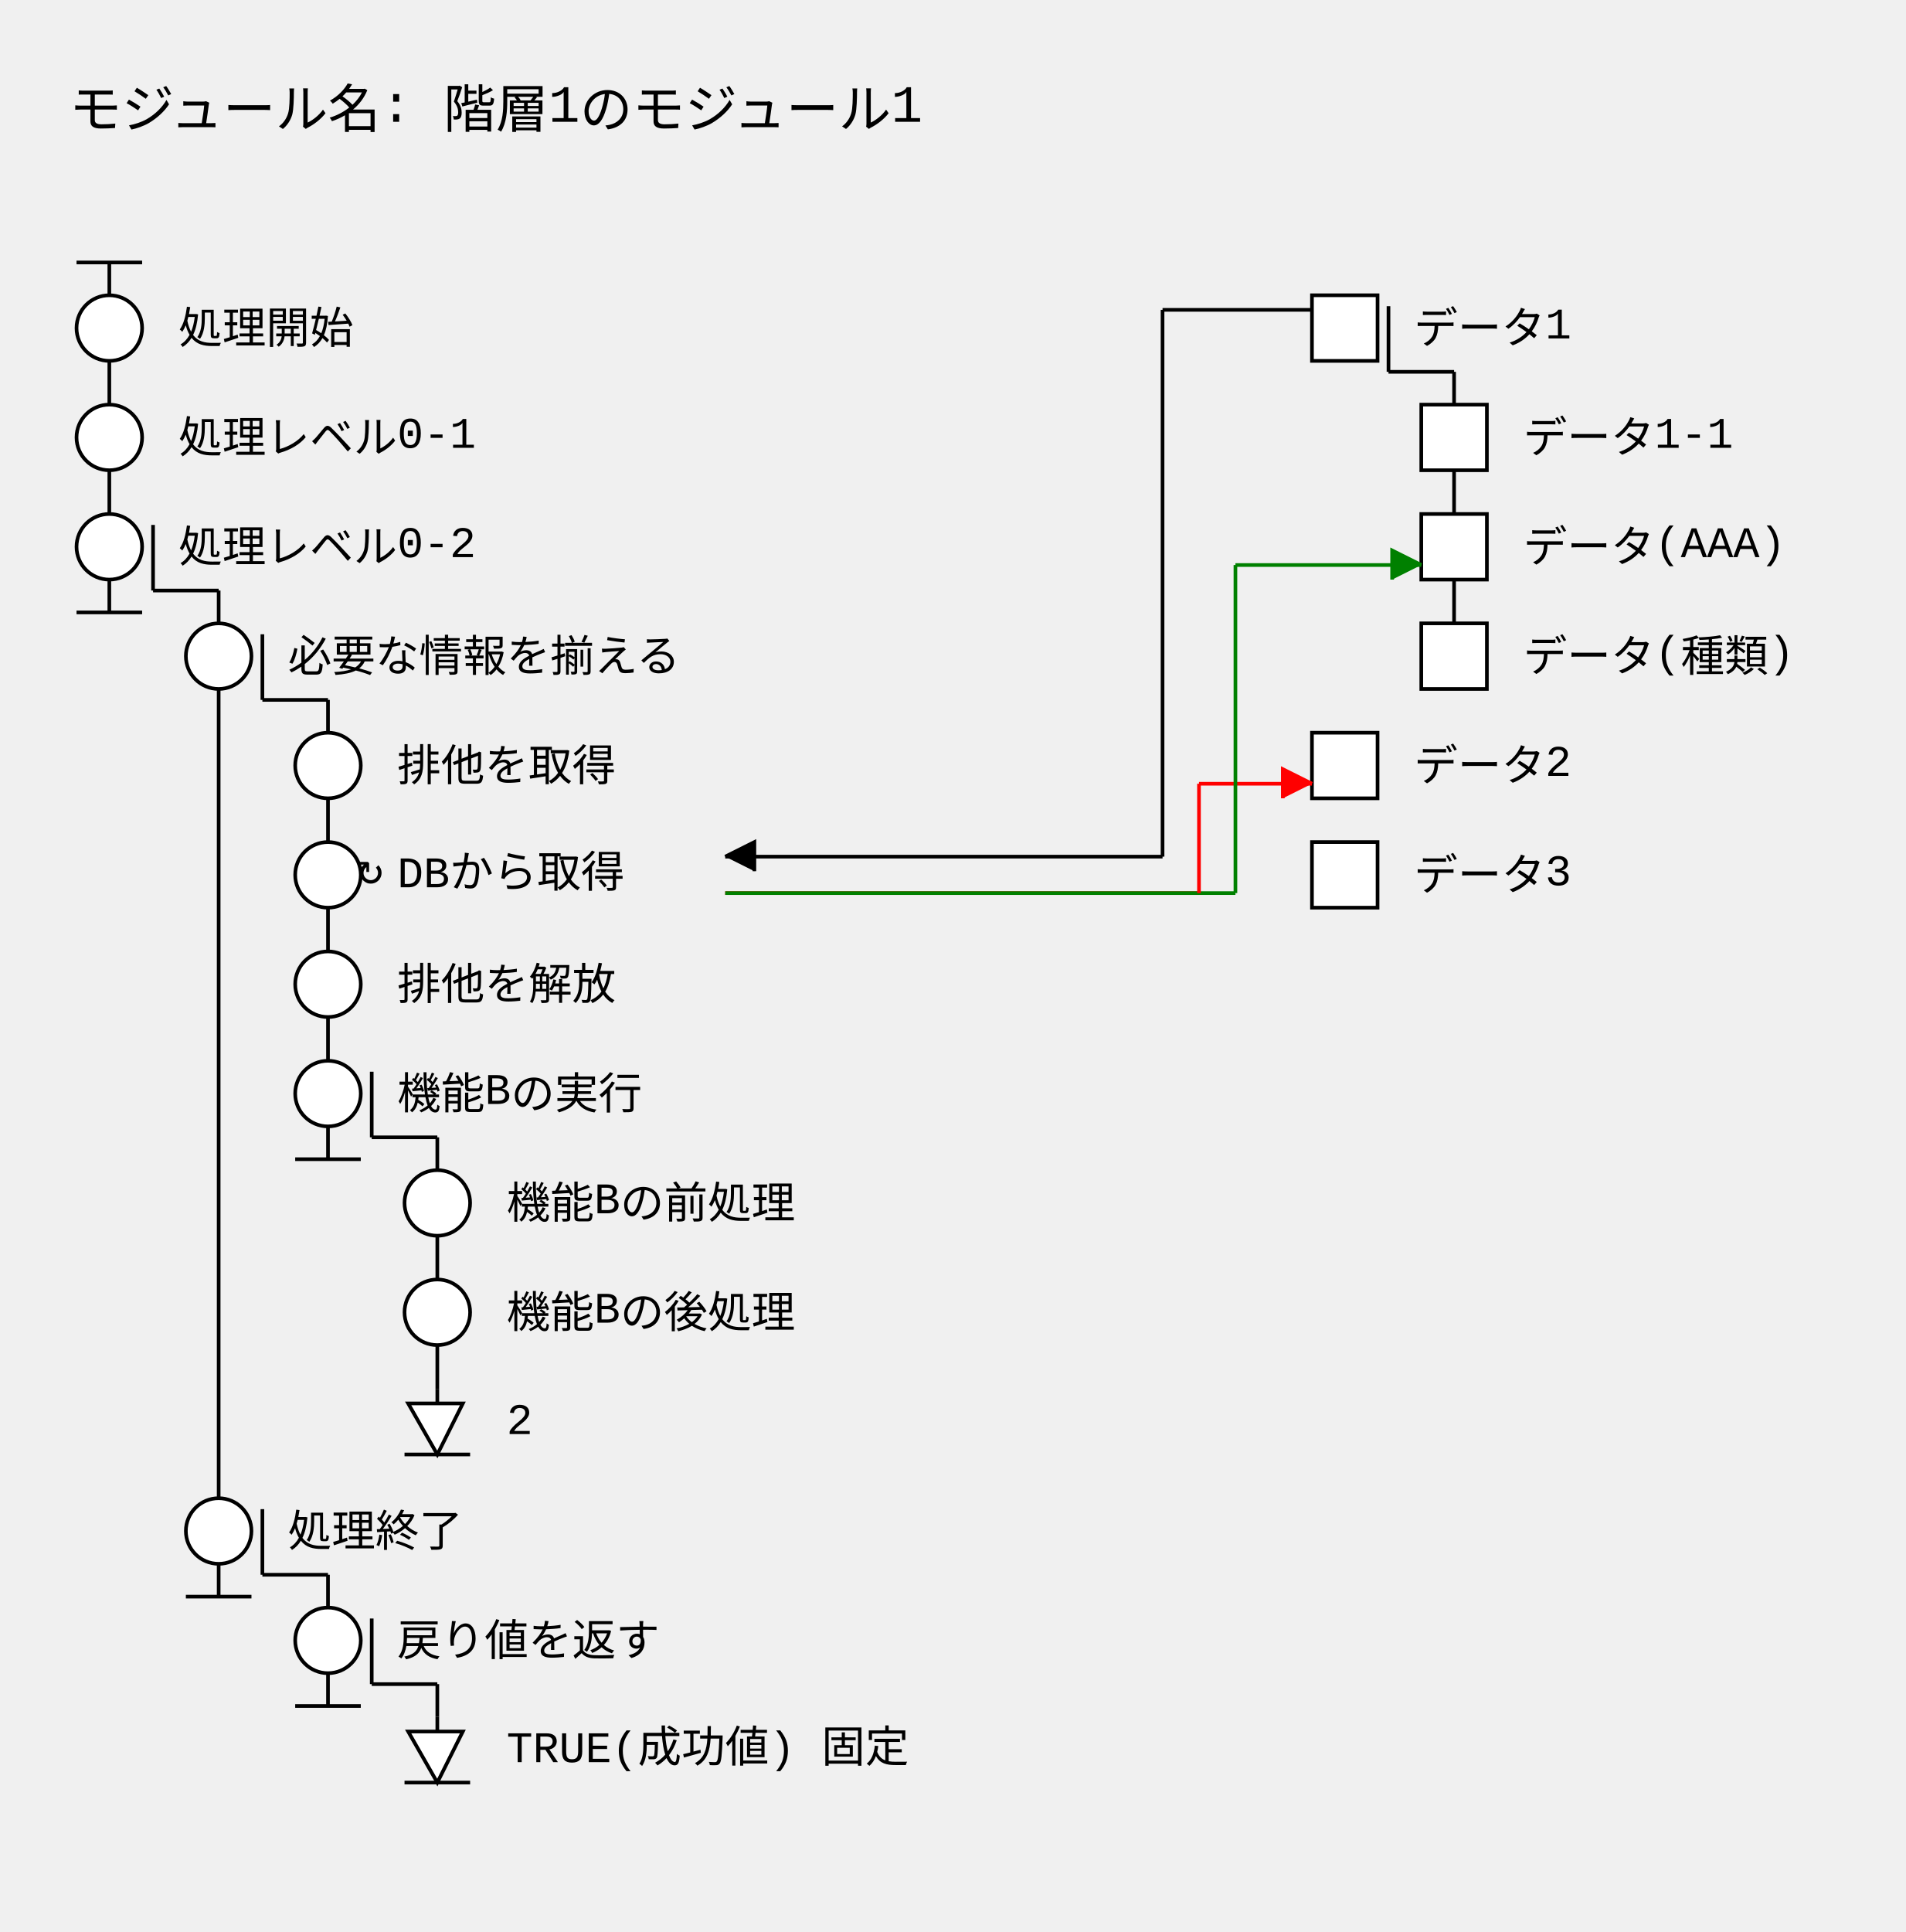
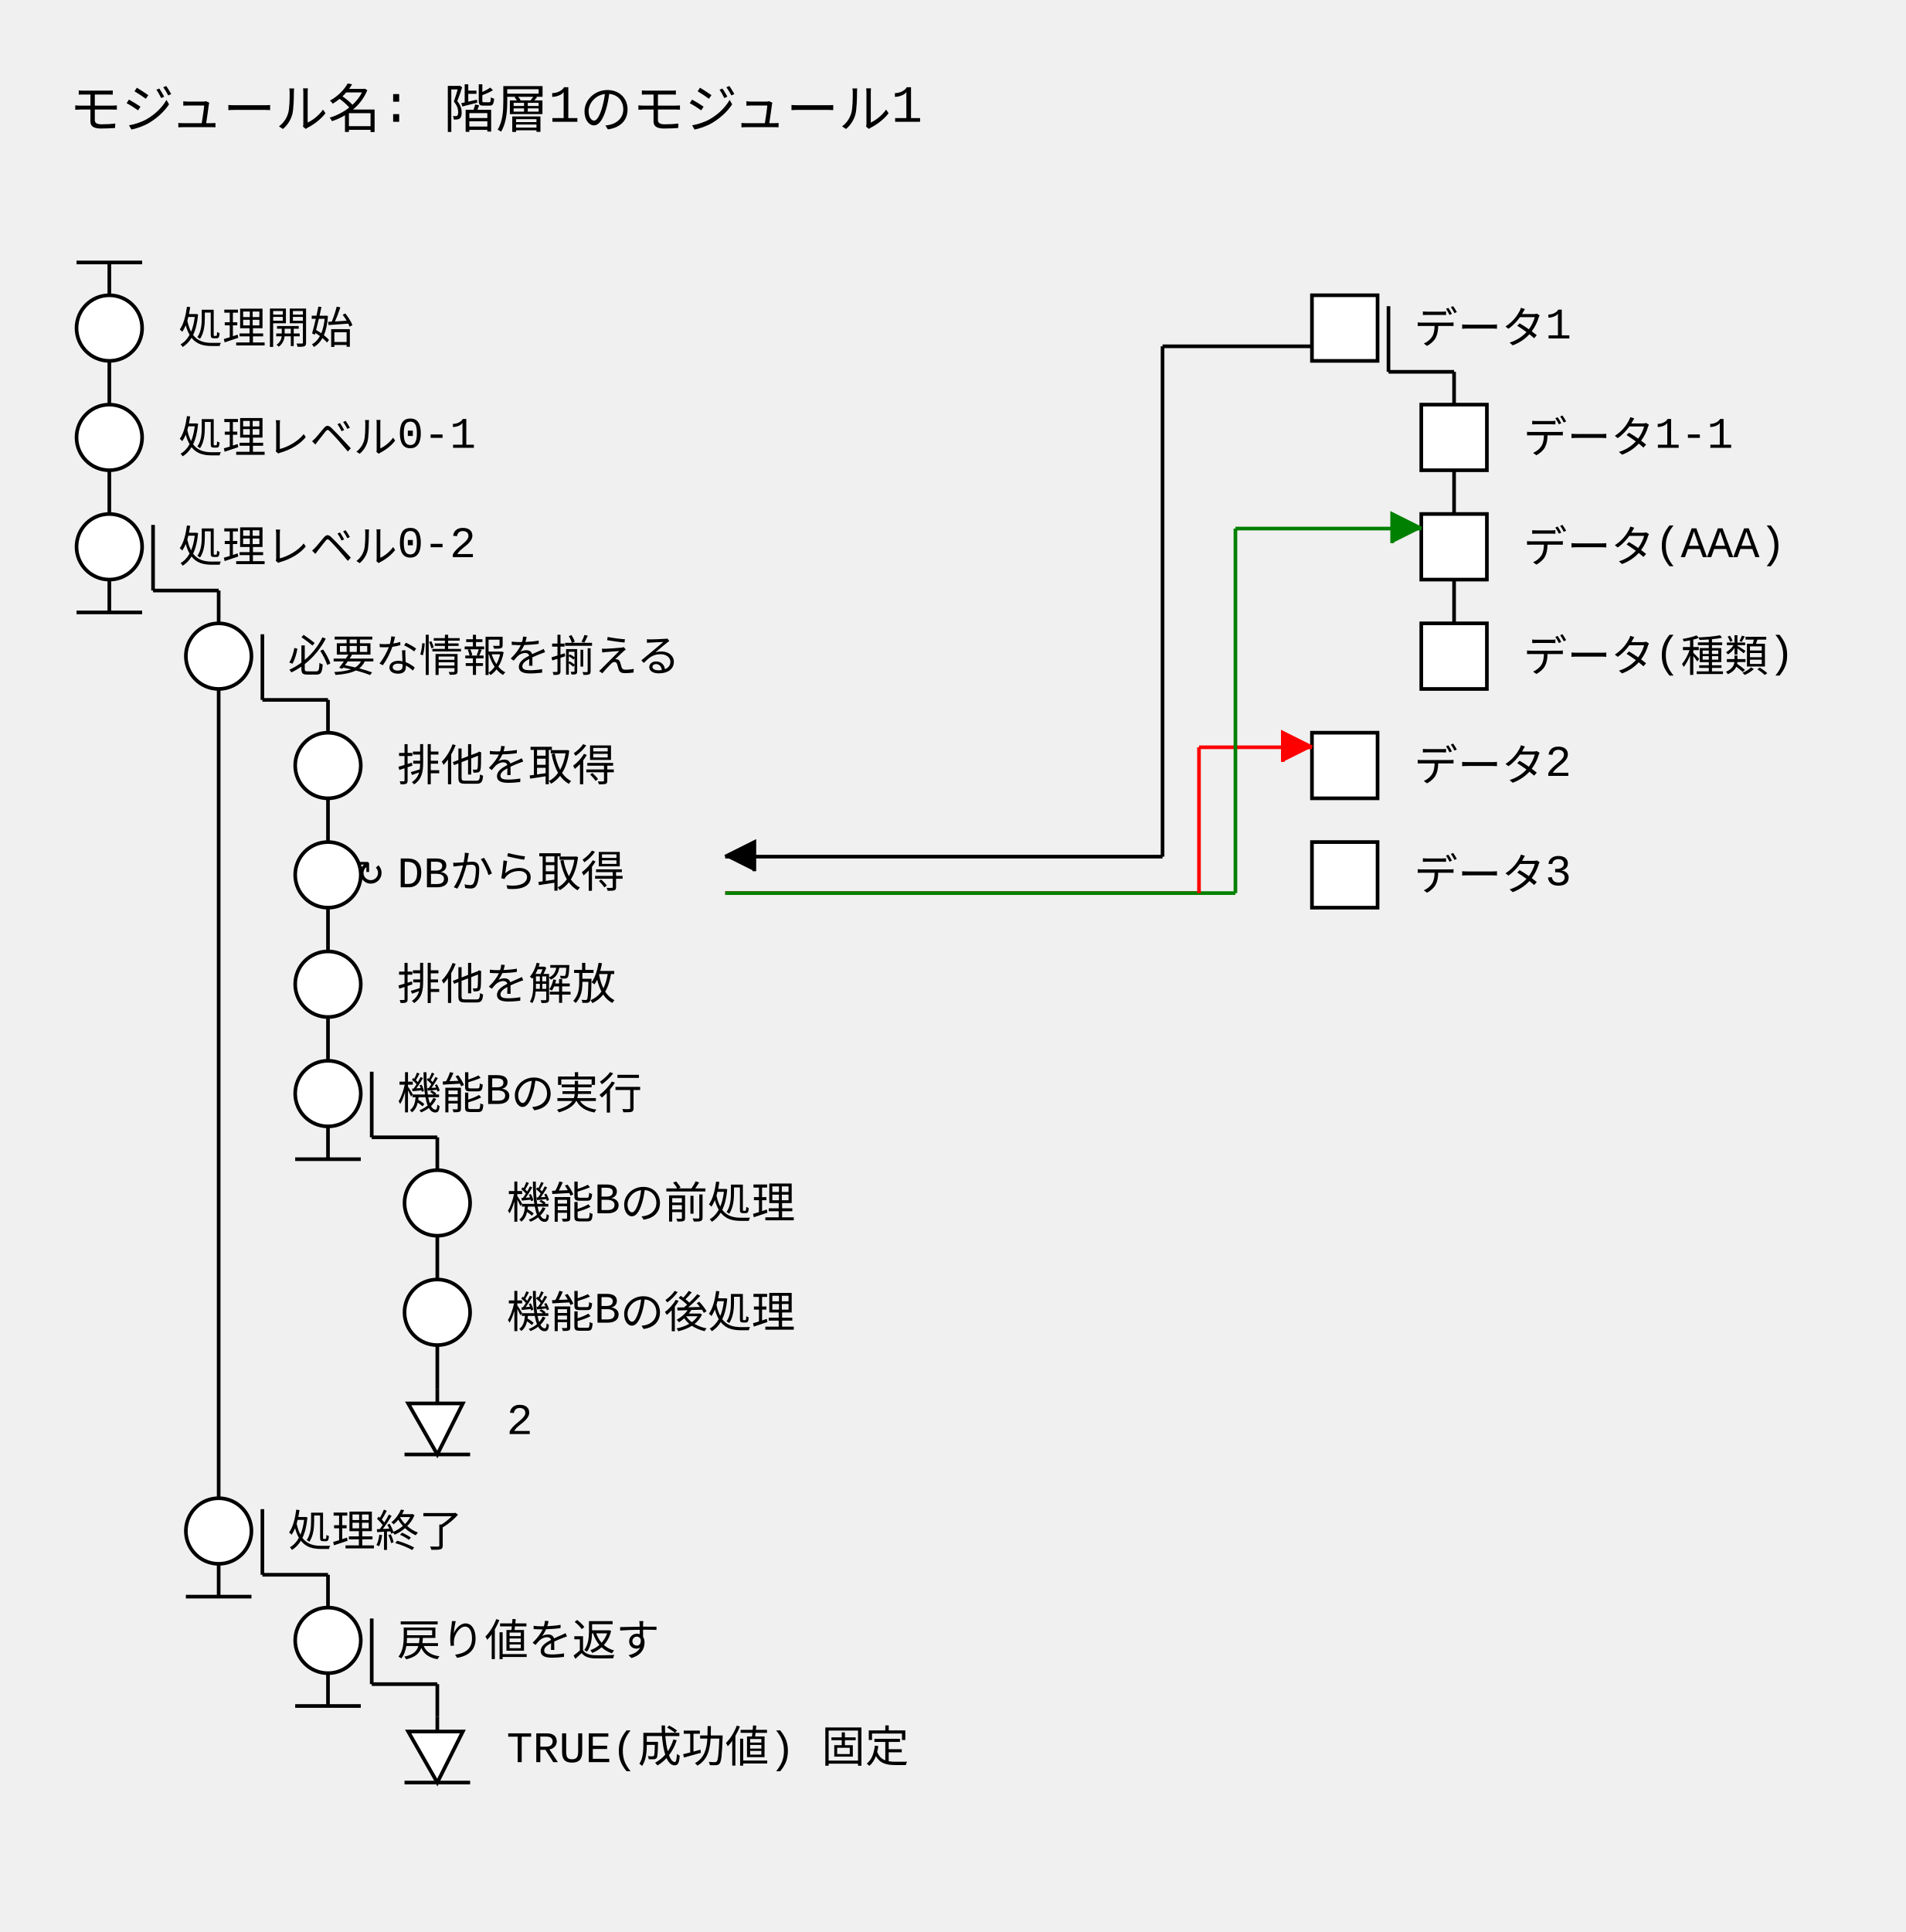
<svg xmlns="http://www.w3.org/2000/svg" width="523" height="530" style="background-color: #808d81">
  <text x="19" y="30" text-anchor="start" dominant-baseline="middle" font-family="Consolas, Meiryo UI, Courier New, monospace" font-size="120%" rotate="0">モジュール名: 階層1のモジュール1</text>
  <circle cx="30" cy="90" r="9" fill="white" stroke="black" />
  <text x="49" y="90" text-anchor="start" dominant-baseline="middle" font-family="Consolas, Meiryo UI, Courier New, monospace" font-size="100%" rotate="0">処理開始</text>
  <line x1="30" y1="72" x2="30" y2="81" stroke="black" />
  <line x1="21" y1="72" x2="39" y2="72" stroke="black" />
  <circle cx="30" cy="120" r="9" fill="white" stroke="black" />
  <text x="49" y="120" text-anchor="start" dominant-baseline="middle" font-family="Consolas, Meiryo UI, Courier New, monospace" font-size="100%" rotate="0">処理レベル0-1</text>
  <line x1="30" y1="99" x2="30" y2="111" stroke="black" />
  <circle cx="30" cy="150" r="9" fill="white" stroke="black" />
  <text x="49" y="150" text-anchor="start" dominant-baseline="middle" font-family="Consolas, Meiryo UI, Courier New, monospace" font-size="100%" rotate="0">処理レベル0-2</text>
  <line x1="30" y1="129" x2="30" y2="141" stroke="black" />
  <line x1="30" y1="159" x2="30" y2="168" stroke="black" />
  <line x1="21" y1="168" x2="39" y2="168" stroke="black" />
  <circle cx="60" cy="180" r="9" fill="white" stroke="black" />
  <text x="79" y="180" text-anchor="start" dominant-baseline="middle" font-family="Consolas, Meiryo UI, Courier New, monospace" font-size="100%" rotate="0">必要な情報を揃える</text>
  <line x1="60" y1="162" x2="60" y2="171" stroke="black" />
  <line x1="42" y1="162" x2="60" y2="162" stroke="black" />
  <line x1="42" y1="144" x2="42" y2="162" stroke="black" />
  <circle cx="90" cy="210" r="9" fill="white" stroke="black" />
  <text x="109" y="210" text-anchor="start" dominant-baseline="middle" font-family="Consolas, Meiryo UI, Courier New, monospace" font-size="100%" rotate="0">排他を取得</text>
  <line x1="90" y1="192" x2="90" y2="201" stroke="black" />
  <line x1="72" y1="192" x2="90" y2="192" stroke="black" />
  <line x1="72" y1="174" x2="72" y2="192" stroke="black" />
  <circle cx="90" cy="240" r="9" fill="white" stroke="black" />
  <text x="98" y="239" text-anchor="start" dominant-baseline="middle" font-family="Consolas, Meiryo UI, Courier New, monospace" font-size="100%" rotate="240">↻</text>
  <text x="109" y="240" text-anchor="start" dominant-baseline="middle" font-family="Consolas, Meiryo UI, Courier New, monospace" font-size="100%" rotate="0">DBから取得</text>
  <line x1="90" y1="219" x2="90" y2="231" stroke="black" />
  <circle cx="90" cy="270" r="9" fill="white" stroke="black" />
  <text x="109" y="270" text-anchor="start" dominant-baseline="middle" font-family="Consolas, Meiryo UI, Courier New, monospace" font-size="100%" rotate="0">排他を解放</text>
  <line x1="90" y1="249" x2="90" y2="261" stroke="black" />
  <circle cx="90" cy="300" r="9" fill="white" stroke="black" />
  <text x="109" y="300" text-anchor="start" dominant-baseline="middle" font-family="Consolas, Meiryo UI, Courier New, monospace" font-size="100%" rotate="0">機能Bの実行</text>
  <line x1="90" y1="279" x2="90" y2="291" stroke="black" />
  <line x1="90" y1="309" x2="90" y2="318" stroke="black" />
  <line x1="81" y1="318" x2="99" y2="318" stroke="black" />
  <circle cx="120" cy="330" r="9" fill="white" stroke="black" />
  <text x="139" y="330" text-anchor="start" dominant-baseline="middle" font-family="Consolas, Meiryo UI, Courier New, monospace" font-size="100%" rotate="0">機能Bの前処理</text>
  <line x1="120" y1="312" x2="120" y2="321" stroke="black" />
  <line x1="102" y1="312" x2="120" y2="312" stroke="black" />
  <line x1="102" y1="294" x2="102" y2="312" stroke="black" />
  <circle cx="120" cy="360" r="9" fill="white" stroke="black" />
  <text x="139" y="360" text-anchor="start" dominant-baseline="middle" font-family="Consolas, Meiryo UI, Courier New, monospace" font-size="100%" rotate="0">機能Bの後処理</text>
  <line x1="120" y1="339" x2="120" y2="351" stroke="black" />
  <line x1="120" y1="381" x2="120" y2="390" stroke="black" />
  <polygon points="120 399 112 385 127 385" fill="white" stroke="black" />
  <line x1="111" y1="399" x2="129" y2="399" stroke="black" />
  <text x="139" y="390" text-anchor="start" dominant-baseline="middle" font-family="Consolas, Meiryo UI, Courier New, monospace" font-size="100%" rotate="0">2</text>
  <line x1="120" y1="369" x2="120" y2="381" stroke="black" />
  <circle cx="60" cy="420" r="9" fill="white" stroke="black" />
  <text x="79" y="420" text-anchor="start" dominant-baseline="middle" font-family="Consolas, Meiryo UI, Courier New, monospace" font-size="100%" rotate="0">処理終了</text>
  <line x1="60" y1="189" x2="60" y2="411" stroke="black" />
  <line x1="60" y1="429" x2="60" y2="438" stroke="black" />
  <line x1="51" y1="438" x2="69" y2="438" stroke="black" />
  <circle cx="90" cy="450" r="9" fill="white" stroke="black" />
  <text x="109" y="450" text-anchor="start" dominant-baseline="middle" font-family="Consolas, Meiryo UI, Courier New, monospace" font-size="100%" rotate="0">戻り値を返す</text>
  <line x1="90" y1="459" x2="90" y2="468" stroke="black" />
  <line x1="81" y1="468" x2="99" y2="468" stroke="black" />
  <line x1="90" y1="432" x2="90" y2="441" stroke="black" />
  <line x1="72" y1="432" x2="90" y2="432" stroke="black" />
  <line x1="72" y1="414" x2="72" y2="432" stroke="black" />
  <line x1="120" y1="471" x2="120" y2="480" stroke="black" />
  <polygon points="120 489 112 475 127 475" fill="white" stroke="black" />
  <line x1="111" y1="489" x2="129" y2="489" stroke="black" />
  <text x="139" y="480" text-anchor="start" dominant-baseline="middle" font-family="Consolas, Meiryo UI, Courier New, monospace" font-size="100%" rotate="0">TRUE(成功値) 固定</text>
  <line x1="120" y1="462" x2="120" y2="471" stroke="black" />
  <line x1="102" y1="462" x2="120" y2="462" stroke="black" />
  <line x1="102" y1="444" x2="102" y2="462" stroke="black" />
  <line x1="199" y1="235" x2="319" y2="235" stroke="black" />
  <path d="M 199 235 L 207 231 L 207 239" stroke="black" fill="black" />
  <line x1="199" y1="245" x2="329" y2="245" stroke="red" />
  <line x1="199" y1="245" x2="339" y2="245" stroke="green" />
  <rect x="360" y="81" width="18" height="18" fill="white" stroke="black" />
  <text x="388" y="90" text-anchor="start" dominant-baseline="middle" font-family="Consolas, Meiryo UI, Courier New, monospace" font-size="100%" rotate="0">データ1</text>
  <rect x="390" y="111" width="18" height="18" fill="white" stroke="black" />
  <text x="418" y="120" text-anchor="start" dominant-baseline="middle" font-family="Consolas, Meiryo UI, Courier New, monospace" font-size="100%" rotate="0">データ1-1</text>
  <line x1="399" y1="102" x2="399" y2="111" stroke="black" />
  <line x1="381" y1="102" x2="399" y2="102" stroke="black" />
  <line x1="381" y1="84" x2="381" y2="102" stroke="black" />
  <rect x="390" y="141" width="18" height="18" fill="white" stroke="black" />
  <text x="418" y="150" text-anchor="start" dominant-baseline="middle" font-family="Consolas, Meiryo UI, Courier New, monospace" font-size="100%" rotate="0">データ(AAA)</text>
  <line x1="399" y1="129" x2="399" y2="141" stroke="black" />
  <rect x="390" y="171" width="18" height="18" fill="white" stroke="black" />
  <text x="418" y="180" text-anchor="start" dominant-baseline="middle" font-family="Consolas, Meiryo UI, Courier New, monospace" font-size="100%" rotate="0">データ(種類)</text>
  <line x1="399" y1="159" x2="399" y2="171" stroke="black" />
  <rect x="360" y="201" width="18" height="18" fill="white" stroke="black" />
  <text x="388" y="210" text-anchor="start" dominant-baseline="middle" font-family="Consolas, Meiryo UI, Courier New, monospace" font-size="100%" rotate="0">データ2</text>
  <rect x="360" y="231" width="18" height="18" fill="white" stroke="black" />
  <text x="388" y="240" text-anchor="start" dominant-baseline="middle" font-family="Consolas, Meiryo UI, Courier New, monospace" font-size="100%" rotate="0">データ3</text>
-   <line x1="319" y1="85" x2="360" y2="85" stroke="black" />
-   <line x1="339" y1="155" x2="390" y2="155" stroke="green" />
-   <path d="M 390 155 L 382 151 L 382 159" stroke="green" fill="green" />
-   <line x1="329" y1="215" x2="360" y2="215" stroke="red" />
-   <path d="M 360 215 L 352 211 L 352 219" stroke="red" fill="red" />
-   <line x1="319" y1="85" x2="319" y2="235" stroke="black" />
-   <line x1="329" y1="215" x2="329" y2="245" stroke="red" />
-   <line x1="339" y1="155" x2="339" y2="245" stroke="green" />
+   <line x1="319" y1="95" x2="360" y2="95" stroke="black" />
+   <line x1="339" y1="145" x2="390" y2="145" stroke="green" />
+   <path d="M 390 145 L 382 141 L 382 149" stroke="green" fill="green" />
+   <line x1="329" y1="205" x2="360" y2="205" stroke="red" />
+   <path d="M 360 205 L 352 201 L 352 209" stroke="red" fill="red" />
+   <line x1="319" y1="95" x2="319" y2="235" stroke="black" />
+   <line x1="329" y1="205" x2="329" y2="245" stroke="red" />
+   <line x1="339" y1="145" x2="339" y2="245" stroke="green" />
</svg>
